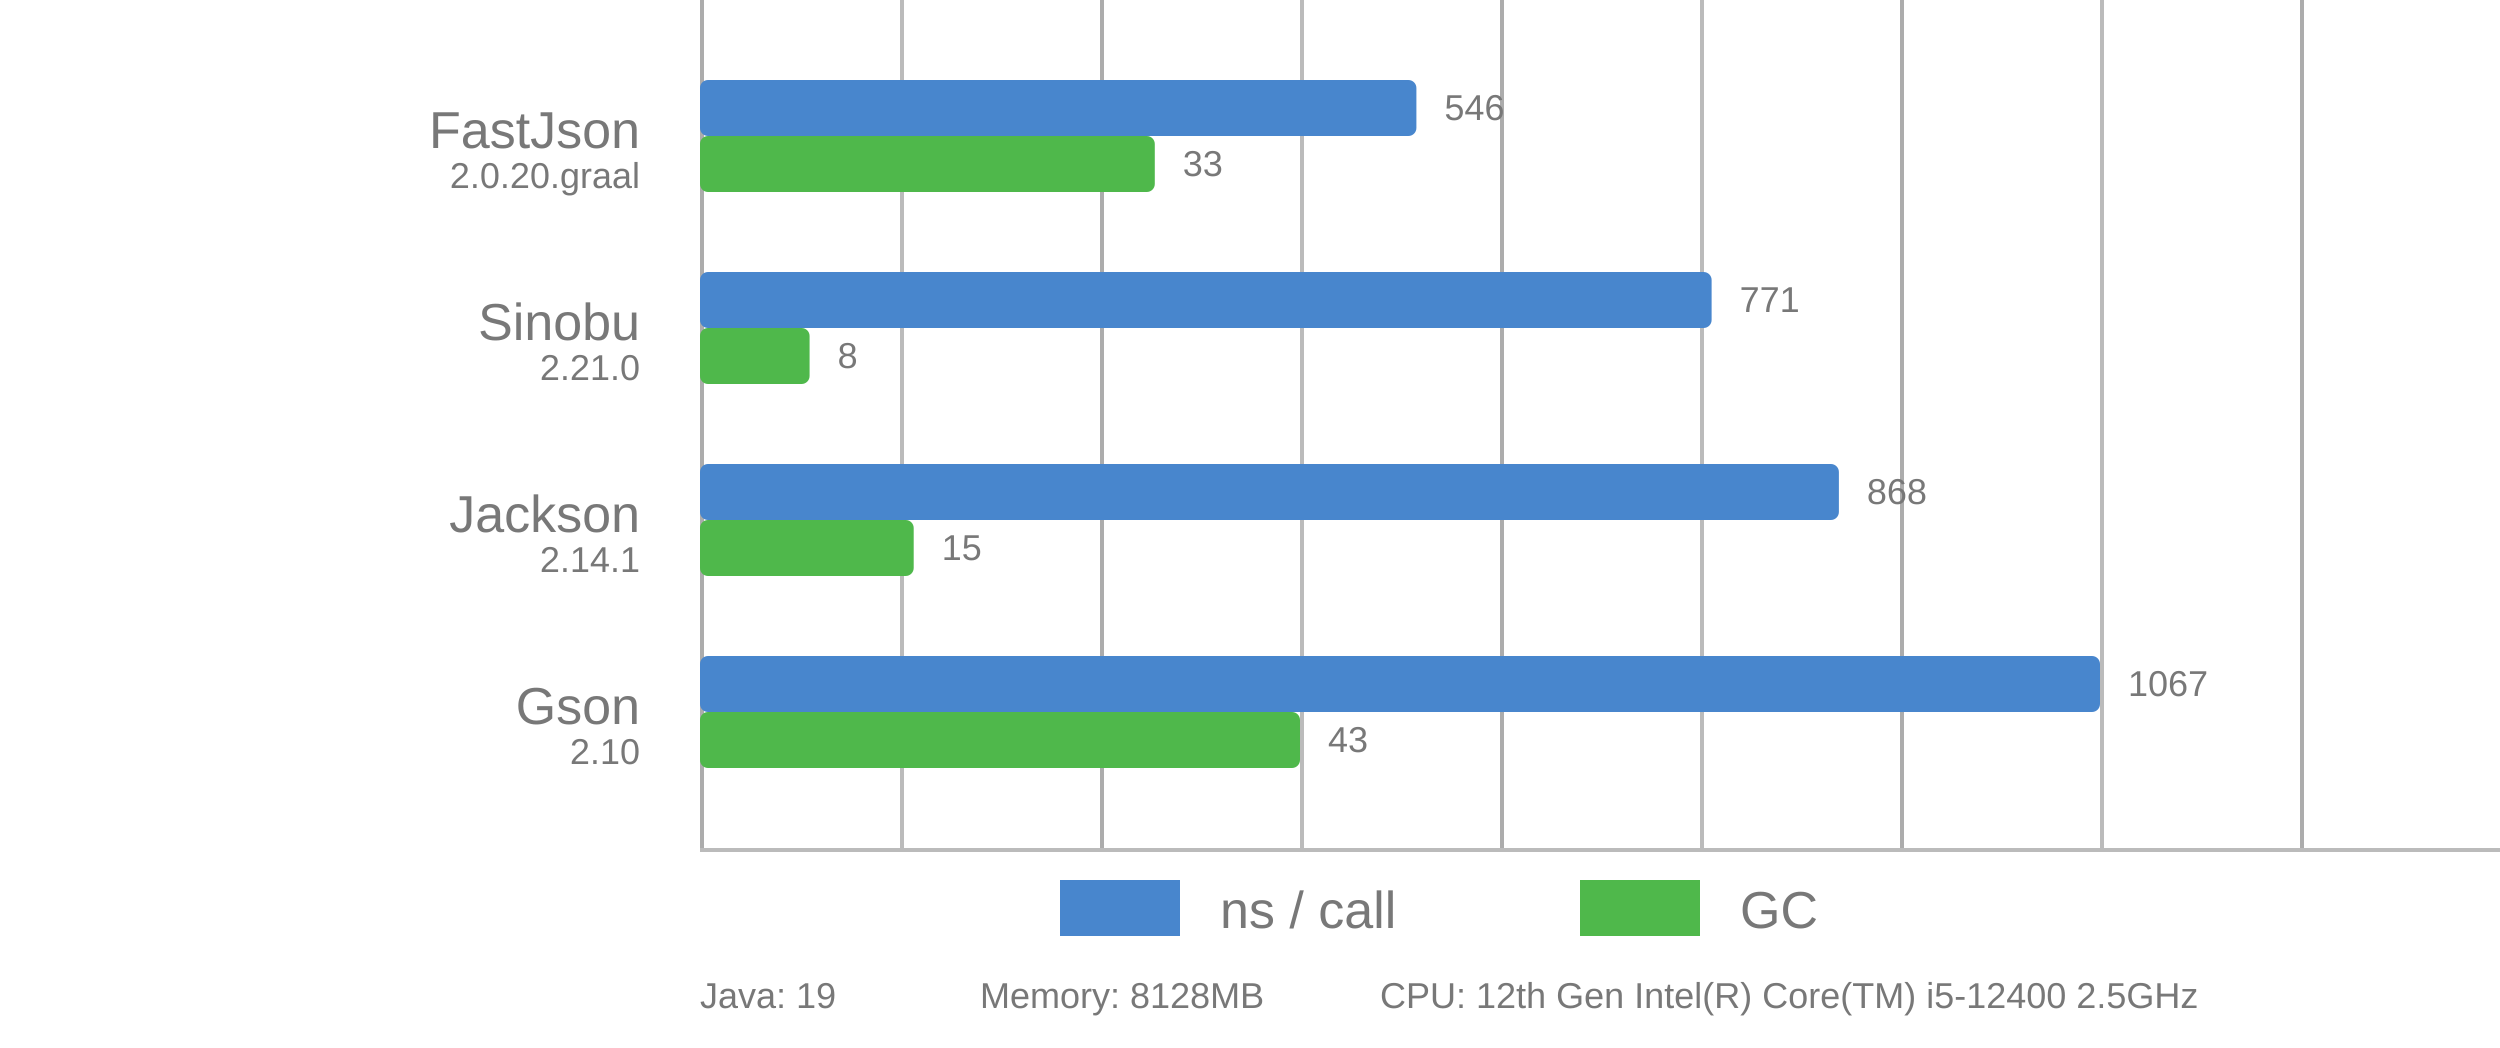
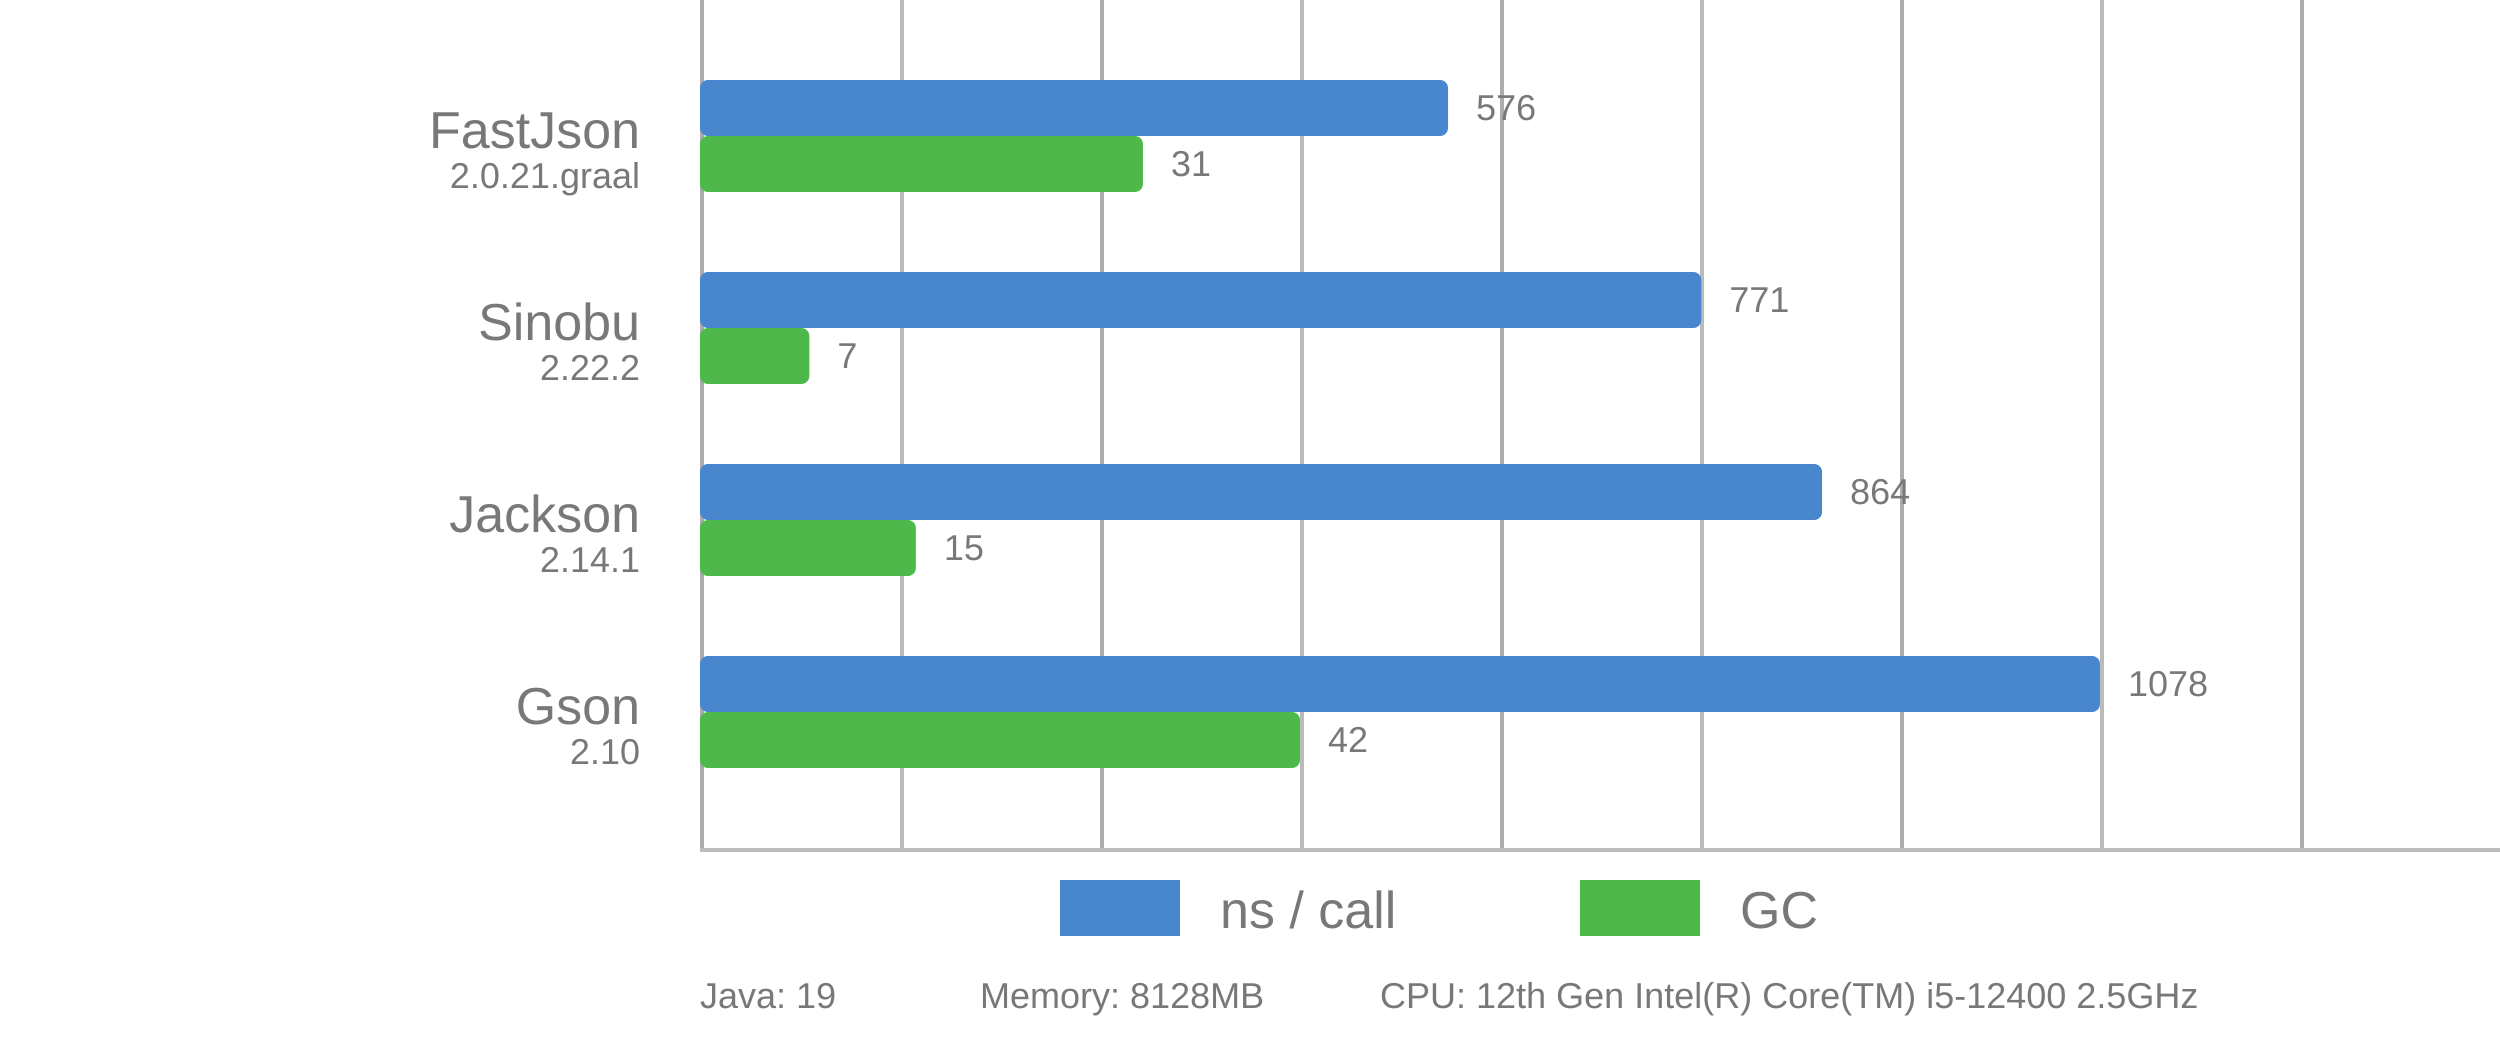
<svg xmlns="http://www.w3.org/2000/svg" viewBox="0 0 625 262">
  <style>
      text {
          font-family: Arial;
          font-size: 13px;
          fill: #787878;
      }

      .desc {
          font-size: 9px;
      }

      .vline {
          fill: #acacac;
          stroke: none;
          stroke-width: 0;
      }

      .subline {
          fill: #bbb;
          stroke: none;
          stroke-width: 0;
      }

      .call {
          fill: #4886CD;
          stroke-linejoin: round;
          height: 14px;
      }

      .gc {
          fill: #4FB84B;
          stroke-linejoin: round;
          height: 14px;
      }
  </style>
  <g>
    <rect x="175" y="0" width="1" height="212" class="vline" />
    <rect x="275" y="0" width="1" height="212" class="vline" />
    <rect x="375" y="0" width="1" height="212" class="vline" />
    <rect x="475" y="0" width="1" height="212" class="vline" />
    <rect x="575" y="0" width="1" height="212" class="vline" />
    <rect x="225" y="0" width="1" height="212" class="subline" />
    <rect x="325" y="0" width="1" height="212" class="subline" />
    <rect x="425" y="0" width="1" height="212" class="subline" />
    <rect x="525" y="0" width="1" height="212" class="subline" />
    <rect x="175" y="212" width="450" height="1" class="subline" />
    <rect x="265" y="220" width="30" class="call" />
    <text x="305" y="232">ns / call</text>
    <rect x="395" y="220" width="30" class="gc" />
    <text x="435" y="232">GC</text>
  </g>
-   <rect x="175" y="20" width="179.1" rx="2" ry="2" class="call" />
-   <rect x="175" y="34" width="113.699" rx="2" ry="2" class="gc" />
+   <rect x="175" y="20" width="187.013" rx="2" ry="2" class="call" />
+   <rect x="175" y="34" width="110.748" rx="2" ry="2" class="gc" />
  <text x="160" y="37" text-anchor="end">FastJson</text>
-   <text x="160" y="47" text-anchor="end" class="desc">2.0.20.graal</text>
-   <text x="361.1" y="30" class="desc">546</text>
-   <text x="295.699" y="44" class="desc">33</text>
-   <rect x="175" y="68" width="252.905" rx="2" ry="2" class="call" />
-   <rect x="175" y="82" width="27.397" rx="2" ry="2" class="gc" />
+   <text x="160" y="47" text-anchor="end" class="desc">2.0.21.graal</text>
+   <text x="369.013" y="30" class="desc">576</text>
+   <text x="292.748" y="44" class="desc">31</text>
+   <rect x="175" y="68" width="250.325" rx="2" ry="2" class="call" />
+   <rect x="175" y="82" width="27.336" rx="2" ry="2" class="gc" />
  <text x="160" y="85" text-anchor="end">Sinobu</text>
-   <text x="160" y="95" text-anchor="end" class="desc">2.21.0</text>
-   <text x="434.905" y="78" class="desc">771</text>
-   <text x="209.397" y="92" class="desc">8</text>
-   <rect x="175" y="116" width="284.724" rx="2" ry="2" class="call" />
-   <rect x="175" y="130" width="53.425" rx="2" ry="2" class="gc" />
+   <text x="160" y="95" text-anchor="end" class="desc">2.22.2</text>
+   <text x="432.325" y="78" class="desc">771</text>
+   <text x="209.336" y="92" class="desc">7</text>
+   <rect x="175" y="116" width="280.519" rx="2" ry="2" class="call" />
+   <rect x="175" y="130" width="53.972" rx="2" ry="2" class="gc" />
  <text x="160" y="133" text-anchor="end">Jackson</text>
  <text x="160" y="143" text-anchor="end" class="desc">2.14.1</text>
-   <text x="466.724" y="126" class="desc">868</text>
-   <text x="235.425" y="140" class="desc">15</text>
+   <text x="462.519" y="126" class="desc">864</text>
+   <text x="235.972" y="140" class="desc">15</text>
  <rect x="175" y="164" width="350" rx="2" ry="2" class="call" />
  <rect x="175" y="178" width="150" rx="2" ry="2" class="gc" />
  <text x="160" y="181" text-anchor="end">Gson</text>
  <text x="160" y="191" text-anchor="end" class="desc">2.10</text>
-   <text x="532" y="174" class="desc">1067</text>
-   <text x="332" y="188" class="desc">43</text>
+   <text x="532" y="174" class="desc">1078</text>
+   <text x="332" y="188" class="desc">42</text>
  <text x="175" y="252" class="desc">Java: 19</text>
  <text x="245" y="252" class="desc">Memory: 8128MB</text>
  <text x="345" y="252" class="desc">CPU: 12th Gen Intel(R) Core(TM) i5-12400 2.5GHz</text>
</svg>
